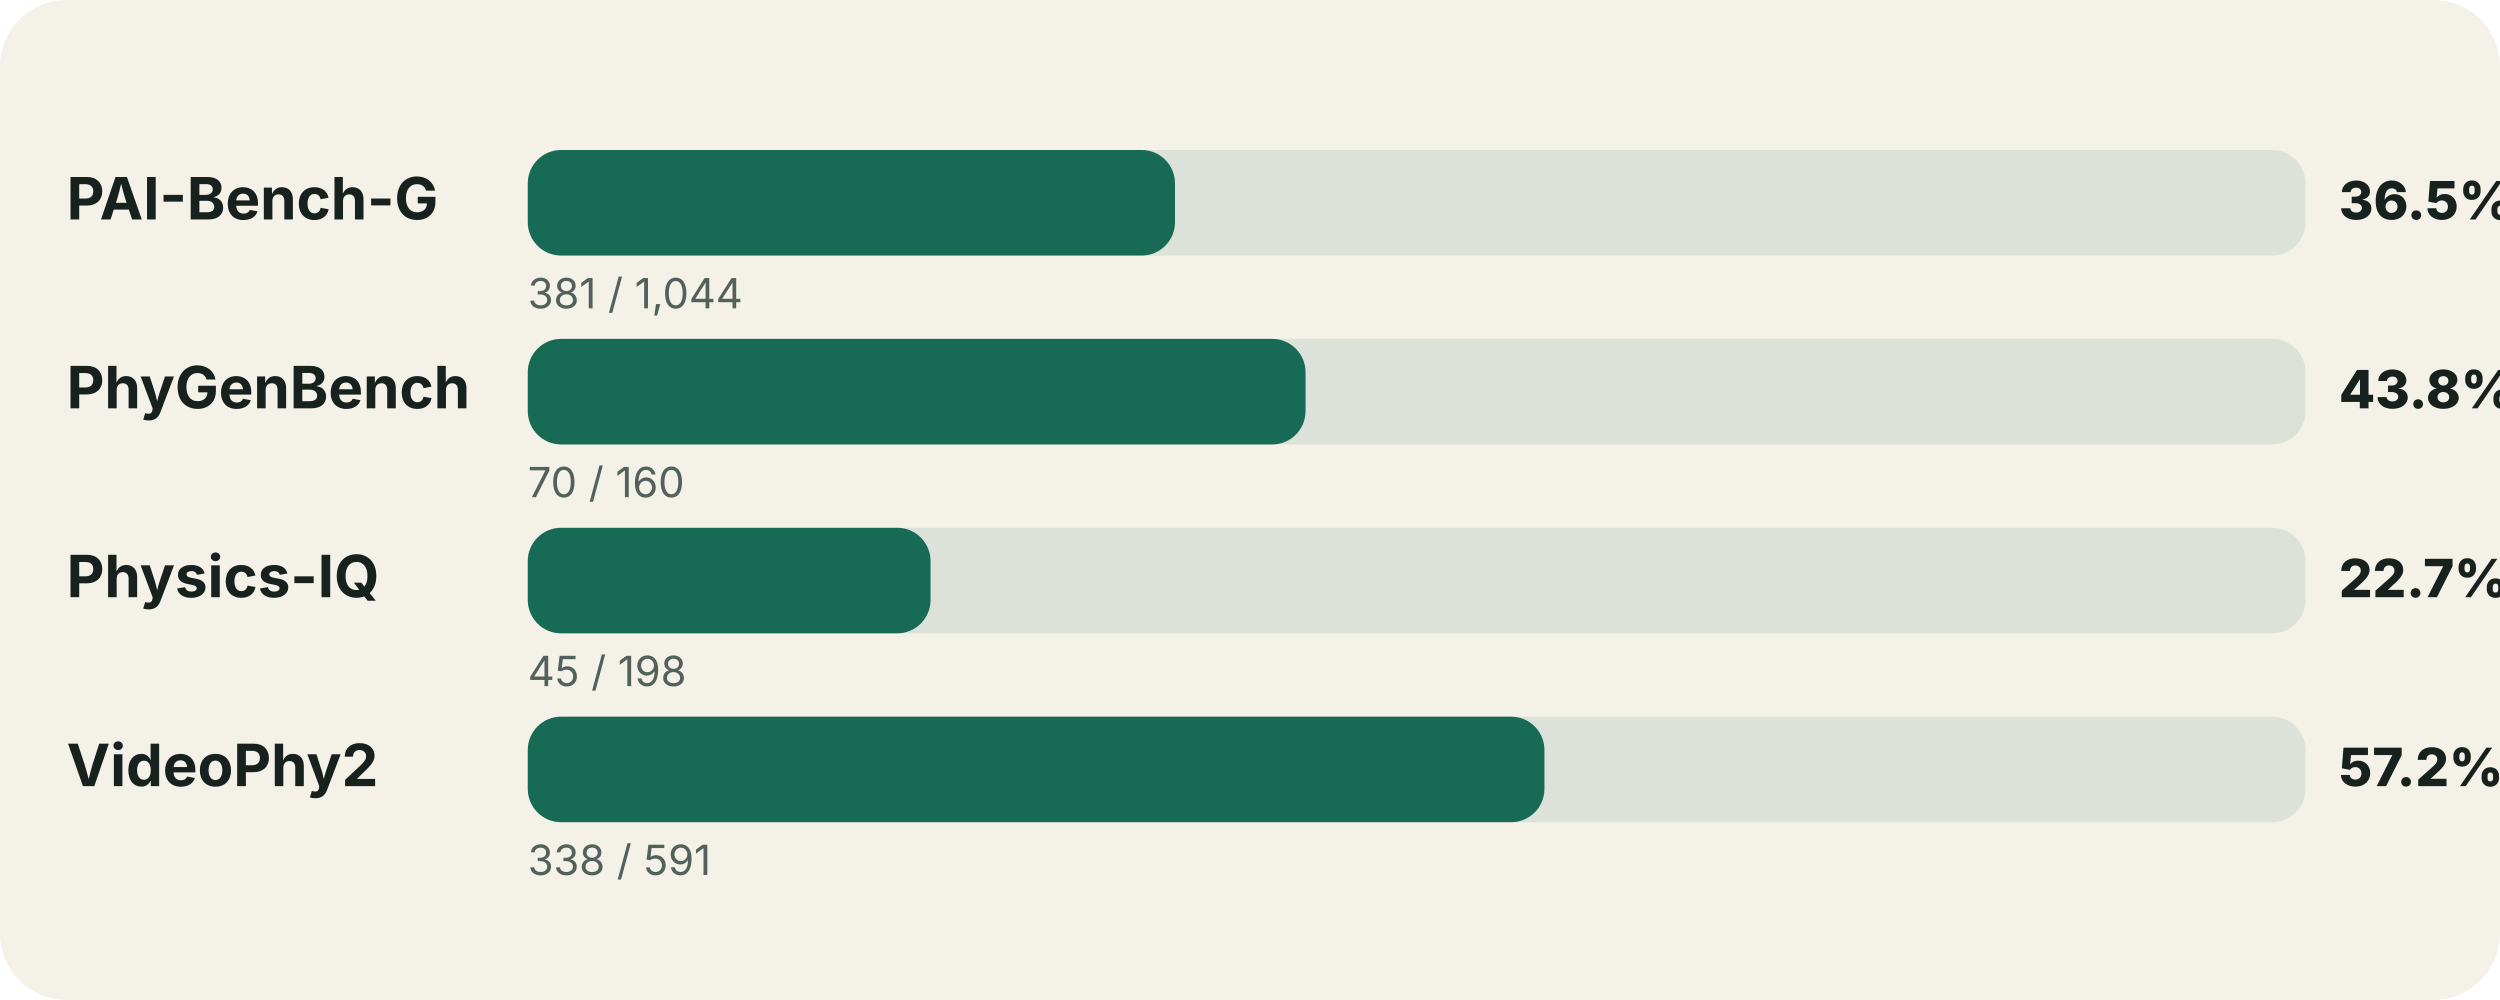
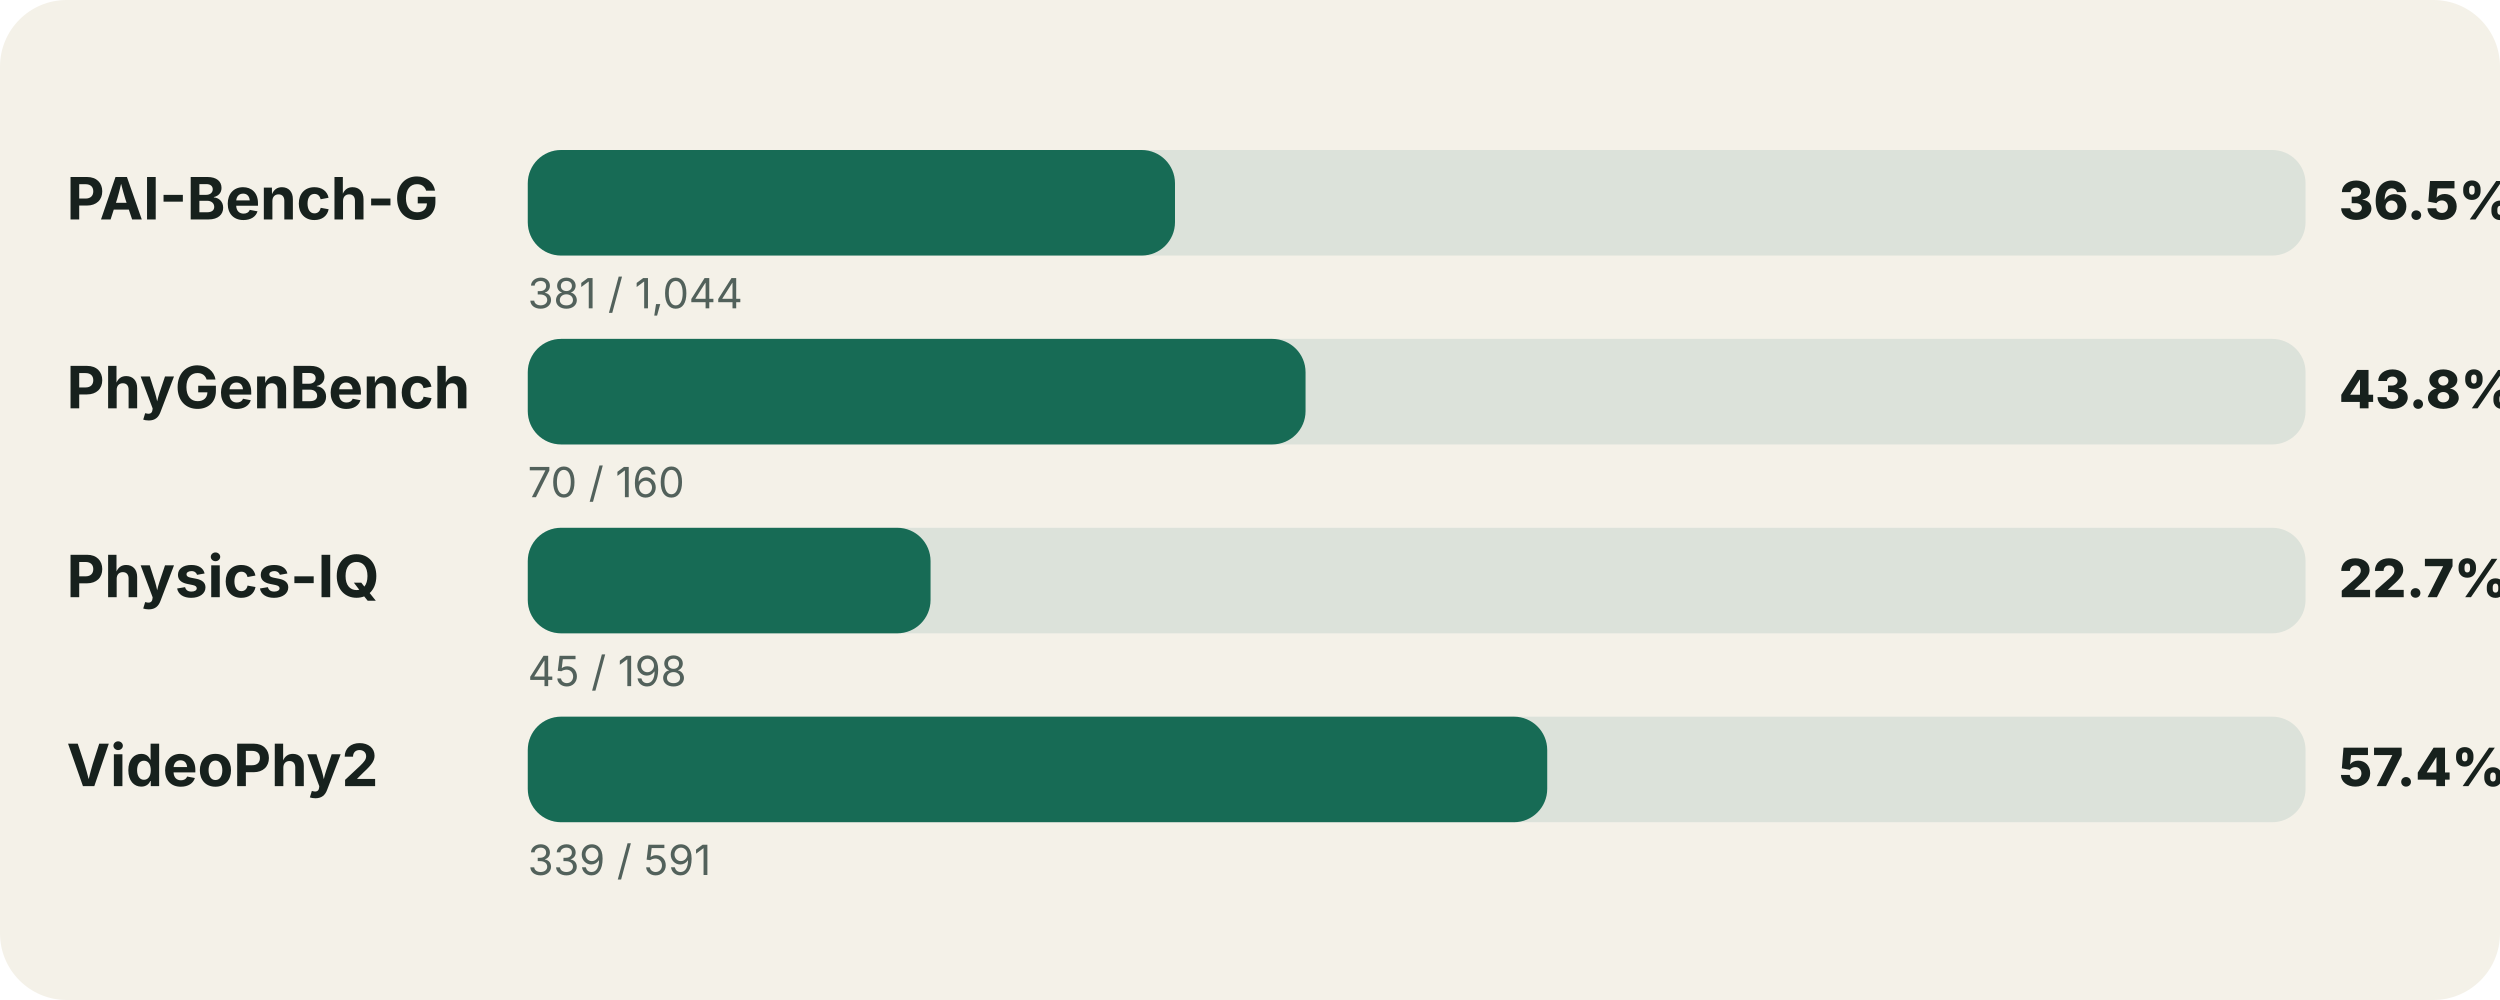
<svg xmlns="http://www.w3.org/2000/svg" viewBox="0 0 900 360" role="img" aria-labelledby="title desc">
  <rect width="100%" height="100%" rx="24" fill="#f4f1e8" />
  <style>text{font-family:system-ui,-apple-system,Segoe UI,sans-serif;fill:#17211d}.label{font-size:21px;font-weight:700}.value{font-size:19px;font-weight:800}.small{font-size:15px;fill:#52615b}.track{fill:#dce2da}.bar{fill:#176b55}</style>
  <text class="label" x="24" y="79">PAI-Bench-G</text>
  <rect class="track" x="190" y="54" width="640" height="38" rx="12" />
  <rect class="bar" x="190" y="54" width="233" height="38" rx="12" />
  <text class="value" x="842" y="79">36.5%</text>
  <text class="small" x="190" y="111">381 / 1,044</text>
  <text class="label" x="24" y="147">PhyGenBench</text>
  <rect class="track" x="190" y="122" width="640" height="38" rx="12" />
  <rect class="bar" x="190" y="122" width="280" height="38" rx="12" />
  <text class="value" x="842" y="147">43.8%</text>
  <text class="small" x="190" y="179">70 / 160</text>
  <text class="label" x="24" y="215">Physics-IQ</text>
  <rect class="track" x="190" y="190" width="640" height="38" rx="12" />
  <rect class="bar" x="190" y="190" width="145" height="38" rx="12" />
  <text class="value" x="842" y="215">22.7%</text>
  <text class="small" x="190" y="247">45 / 198</text>
  <text class="label" x="24" y="283">VideoPhy2</text>
  <rect class="track" x="190" y="258" width="640" height="38" rx="12" />
-   <rect class="bar" x="190" y="258" width="366" height="38" rx="12" />
-   <text class="value" x="842" y="283">57.2%</text>
-   <text class="small" x="190" y="315">338 / 591</text>
+   <rect class="bar" x="190" y="258" width="367" height="38" rx="12" />
+   <text class="value" x="842" y="283">57.4%</text>
+   <text class="small" x="190" y="315">339 / 591</text>
</svg>
